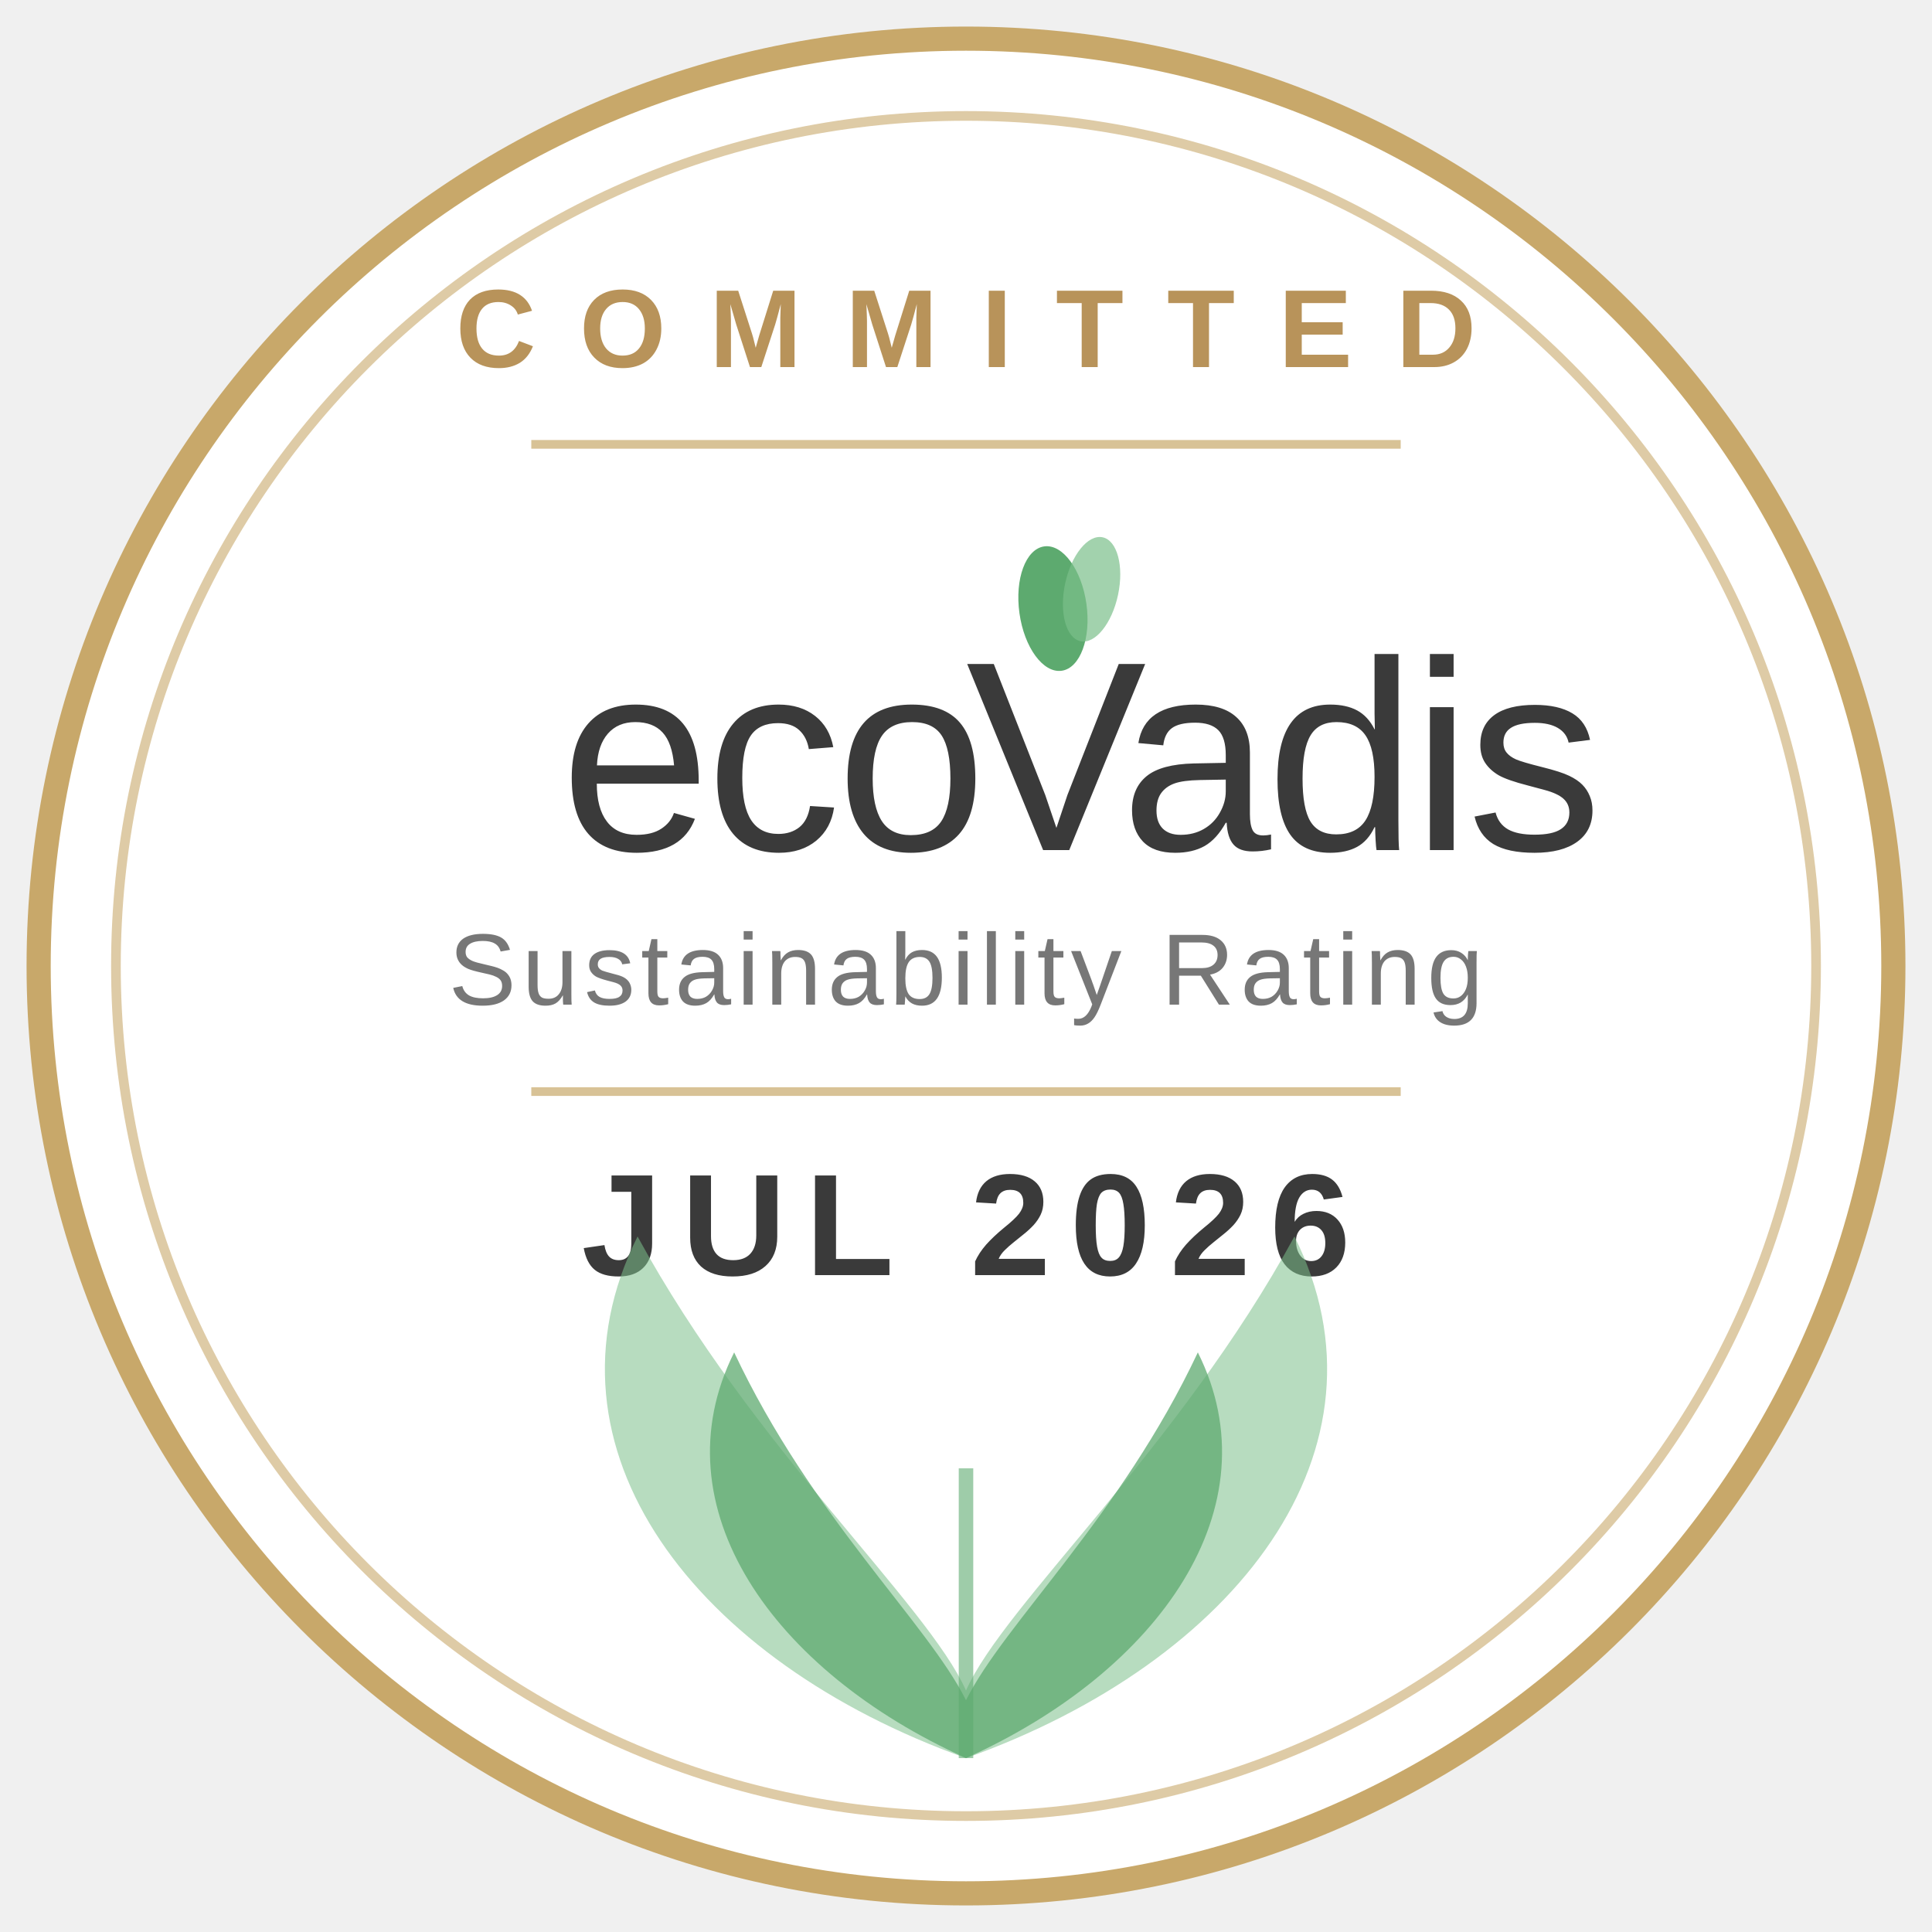
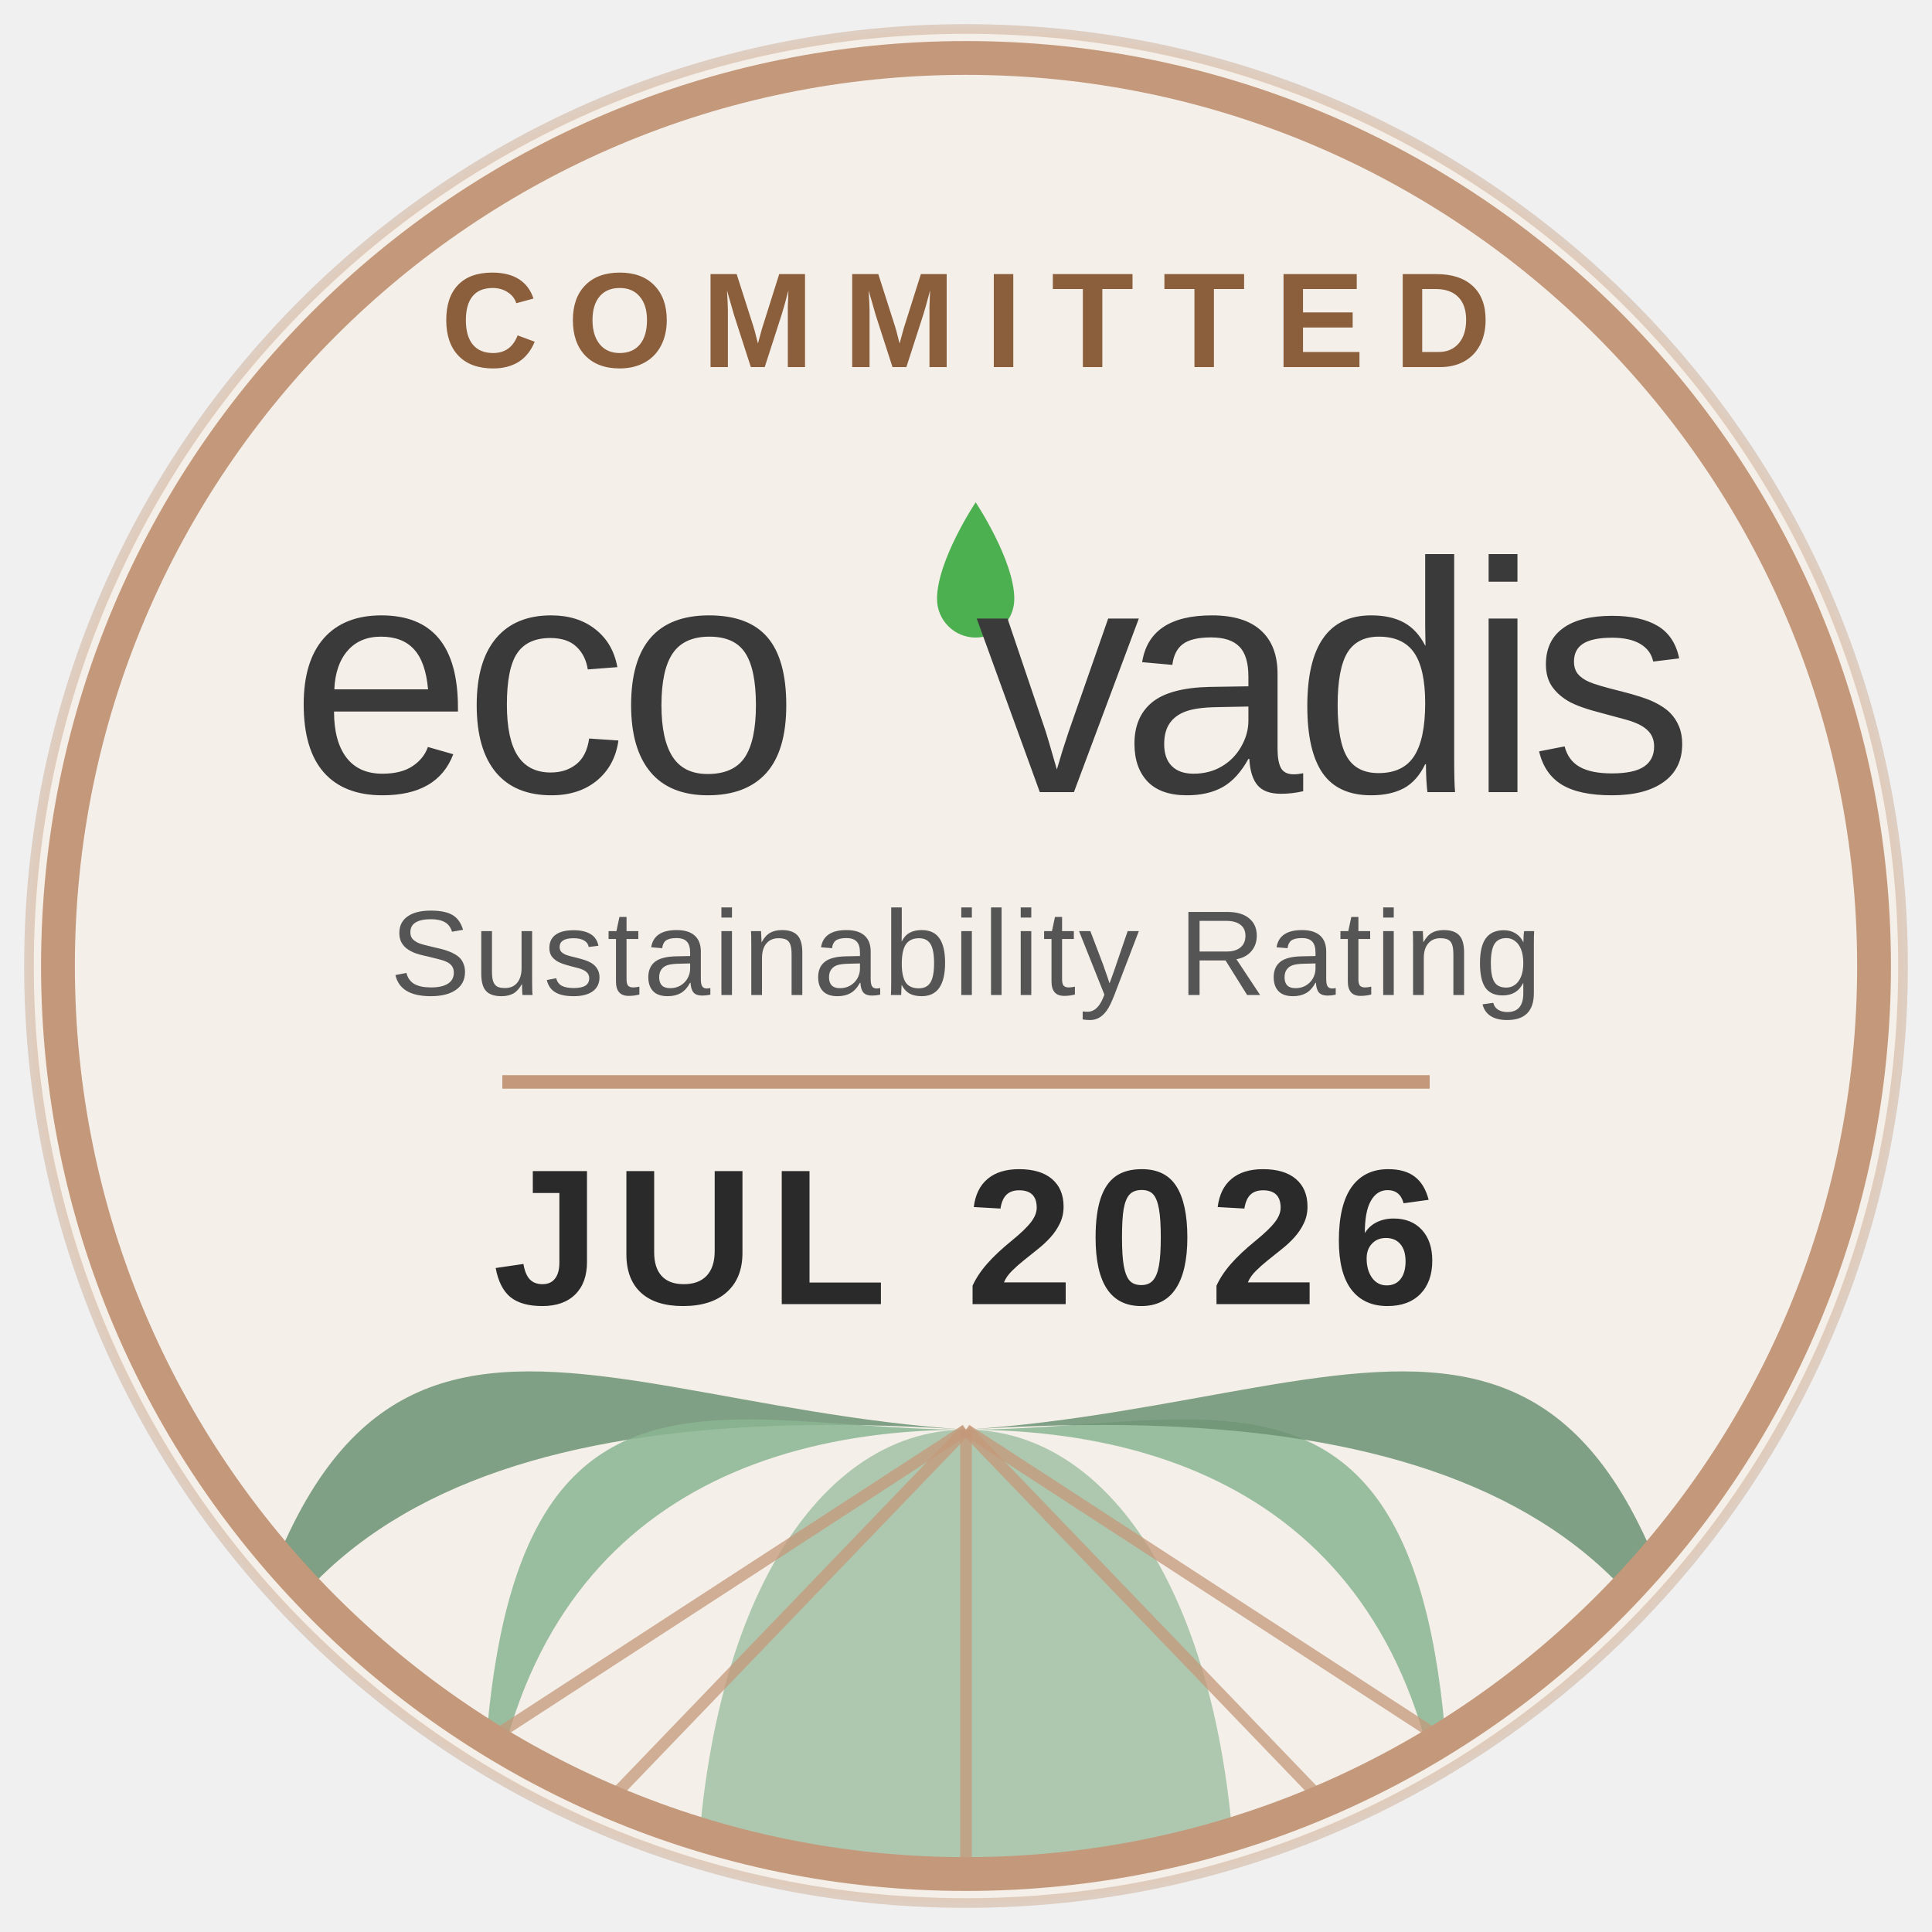
- <svg xmlns="http://www.w3.org/2000/svg" viewBox="0 0 200 200" width="200" height="200" role="img" aria-label="EcoVadis Committed Sustainability Rating">
-   <circle cx="100" cy="100" r="97" fill="#FFFFFF" />
-   <circle cx="100" cy="100" r="96" fill="none" stroke="#C8A86A" stroke-width="2.5" />
-   <circle cx="100" cy="100" r="88" fill="none" stroke="#C8A86A" stroke-width="1" opacity="0.6" />
-   <text x="100" y="38" text-anchor="middle" font-family="Arial,Helvetica,sans-serif" font-size="11.5" font-weight="700" fill="#B8935A" letter-spacing="4.5">COMMITTED</text>
-   <line x1="55" y1="46" x2="145" y2="46" stroke="#C8A86A" stroke-width="0.9" opacity="0.7" />
-   <text x="58" y="88" text-anchor="start" font-family="Arial,Helvetica,sans-serif" font-size="28" font-weight="300" fill="#3A3A3A" letter-spacing="-0.5">eco</text>
-   <text x="100" y="88" text-anchor="start" font-family="Arial,Helvetica,sans-serif" font-size="28" font-weight="300" fill="#3A3A3A" letter-spacing="-0.5">V</text>
-   <ellipse cx="109" cy="63" rx="3.5" ry="6.5" fill="#5DAA6F" transform="rotate(-8 109 63)" />
-   <ellipse cx="113" cy="61" rx="2.8" ry="5.5" fill="#7ABF8A" opacity="0.7" transform="rotate(12 113 61)" />
-   <text x="116" y="88" text-anchor="start" font-family="Arial,Helvetica,sans-serif" font-size="28" font-weight="300" fill="#3A3A3A" letter-spacing="-0.5">adis</text>
-   <text x="100" y="104" text-anchor="middle" font-family="Arial,Helvetica,sans-serif" font-size="10.5" font-weight="400" fill="#777777" letter-spacing="0.6">Sustainability Rating</text>
-   <line x1="55" y1="113" x2="145" y2="113" stroke="#C8A86A" stroke-width="0.9" opacity="0.7" />
-   <text x="100" y="132" text-anchor="middle" font-family="Arial,Helvetica,sans-serif" font-size="15" font-weight="700" fill="#3A3A3A" letter-spacing="2">JUL 2026</text>
-   <path d="M 100,182 C 72,172 55,150 66,128 C 78,150 96,166 100,175 Z" fill="#7BBF8A" opacity="0.55" />
-   <path d="M 100,182 C 128,172 145,150 134,128 C 122,150 104,166 100,175 Z" fill="#7BBF8A" opacity="0.55" />
-   <path d="M 100,182 C 80,173 68,156 76,140 C 84,157 96,168 100,176 Z" fill="#5DAA6F" opacity="0.75" />
-   <path d="M 100,182 C 120,173 132,156 124,140 C 116,157 104,168 100,176 Z" fill="#5DAA6F" opacity="0.75" />
-   <line x1="100" y1="182" x2="100" y2="152" stroke="#5DAA6F" stroke-width="1.5" opacity="0.6" />
+ <svg xmlns="http://www.w3.org/2000/svg" viewBox="0 0 200 200" width="200" height="200" role="img" aria-label="EcoVadis Committed Sustainability Rating JUL 2026">
+   <defs>
+     <clipPath id="ev_circle">
+       <circle cx="100" cy="100" r="94" />
+     </clipPath>
+     <linearGradient id="ev_petal_l" x1="0%" y1="0%" x2="100%" y2="100%">
+       <stop offset="0%" stop-color="#7A9E82" />
+       <stop offset="100%" stop-color="#5C8068" />
+     </linearGradient>
+     <linearGradient id="ev_petal_c" x1="0%" y1="0%" x2="0%" y2="100%">
+       <stop offset="0%" stop-color="#A8C4A2" />
+       <stop offset="100%" stop-color="#7AA882" />
+     </linearGradient>
+     <linearGradient id="ev_petal_r" x1="100%" y1="0%" x2="0%" y2="100%">
+       <stop offset="0%" stop-color="#7A9E82" />
+       <stop offset="100%" stop-color="#5C8068" />
+     </linearGradient>
+   </defs>
+   <circle cx="100" cy="100" r="97" fill="#F4EFE8" />
+   <g clip-path="url(#ev_circle)">
+     <path d="M 20,200 C 20,155 55,145 100,148 C 55,145 30,120 20,200 Z" fill="#6B9272" opacity="0.85" />
+     <path d="M 50,200 C 50,162 72,148 100,148 C 72,148 48,135 50,200 Z" fill="#8AB592" opacity="0.85" />
+     <path d="M 72,200 C 72,168 84,148 100,148 C 116,148 128,168 128,200 Z" fill="#A6C4A8" opacity="0.90" />
+     <path d="M 150,200 C 150,162 128,148 100,148 C 128,148 152,135 150,200 Z" fill="#8AB592" opacity="0.85" />
+     <path d="M 180,200 C 180,155 145,145 100,148 C 145,145 170,120 180,200 Z" fill="#6B9272" opacity="0.85" />
+     <line x1="100" y1="148" x2="20" y2="200" stroke="#C4987A" stroke-width="1.2" opacity="0.75" />
+     <line x1="100" y1="148" x2="50" y2="200" stroke="#C4987A" stroke-width="1.2" opacity="0.75" />
+     <line x1="100" y1="148" x2="100" y2="200" stroke="#C4987A" stroke-width="1.2" opacity="0.75" />
+     <line x1="100" y1="148" x2="150" y2="200" stroke="#C4987A" stroke-width="1.2" opacity="0.75" />
+     <line x1="100" y1="148" x2="180" y2="200" stroke="#C4987A" stroke-width="1.2" opacity="0.75" />
+   </g>
+   <circle cx="100" cy="100" r="94" fill="none" stroke="#C4987A" stroke-width="3.5" />
+   <circle cx="100" cy="100" r="97" fill="none" stroke="#C4987A" stroke-width="1" opacity="0.4" />
+   <text x="100" y="38" text-anchor="middle" font-family="'Arial Black', Arial, sans-serif" font-size="14" font-weight="900" fill="#8B5E3C" letter-spacing="3">COMMITTED</text>
+   <text x="30" y="82" text-anchor="start" font-family="Arial, sans-serif" font-size="34" font-weight="300" fill="#3A3A3A" letter-spacing="-1">eco</text>
+   <path d="M 101,52 C 101,52 97,58 97,62 a4,4 0 0 0 8,0 C 105,58 101,52 101,52 Z" fill="#4CAF50" />
+   <text x="101" y="82" text-anchor="start" font-family="Arial, sans-serif" font-size="34" font-weight="300" fill="#3A3A3A" letter-spacing="-1">v</text>
+   <text x="116" y="82" text-anchor="start" font-family="Arial, sans-serif" font-size="34" font-weight="300" fill="#3A3A3A" letter-spacing="-1">adis</text>
+   <text x="100" y="103" text-anchor="middle" font-family="Arial, sans-serif" font-size="12.5" font-weight="400" fill="#555555" letter-spacing="0.3">Sustainability Rating</text>
+   <line x1="52" y1="112" x2="148" y2="112" stroke="#C4987A" stroke-width="1.4" />
+   <text x="100" y="135" text-anchor="middle" font-family="'Arial Black', Arial, sans-serif" font-size="20" font-weight="900" fill="#2A2A2A" letter-spacing="1.5">JUL 2026</text>
</svg>
